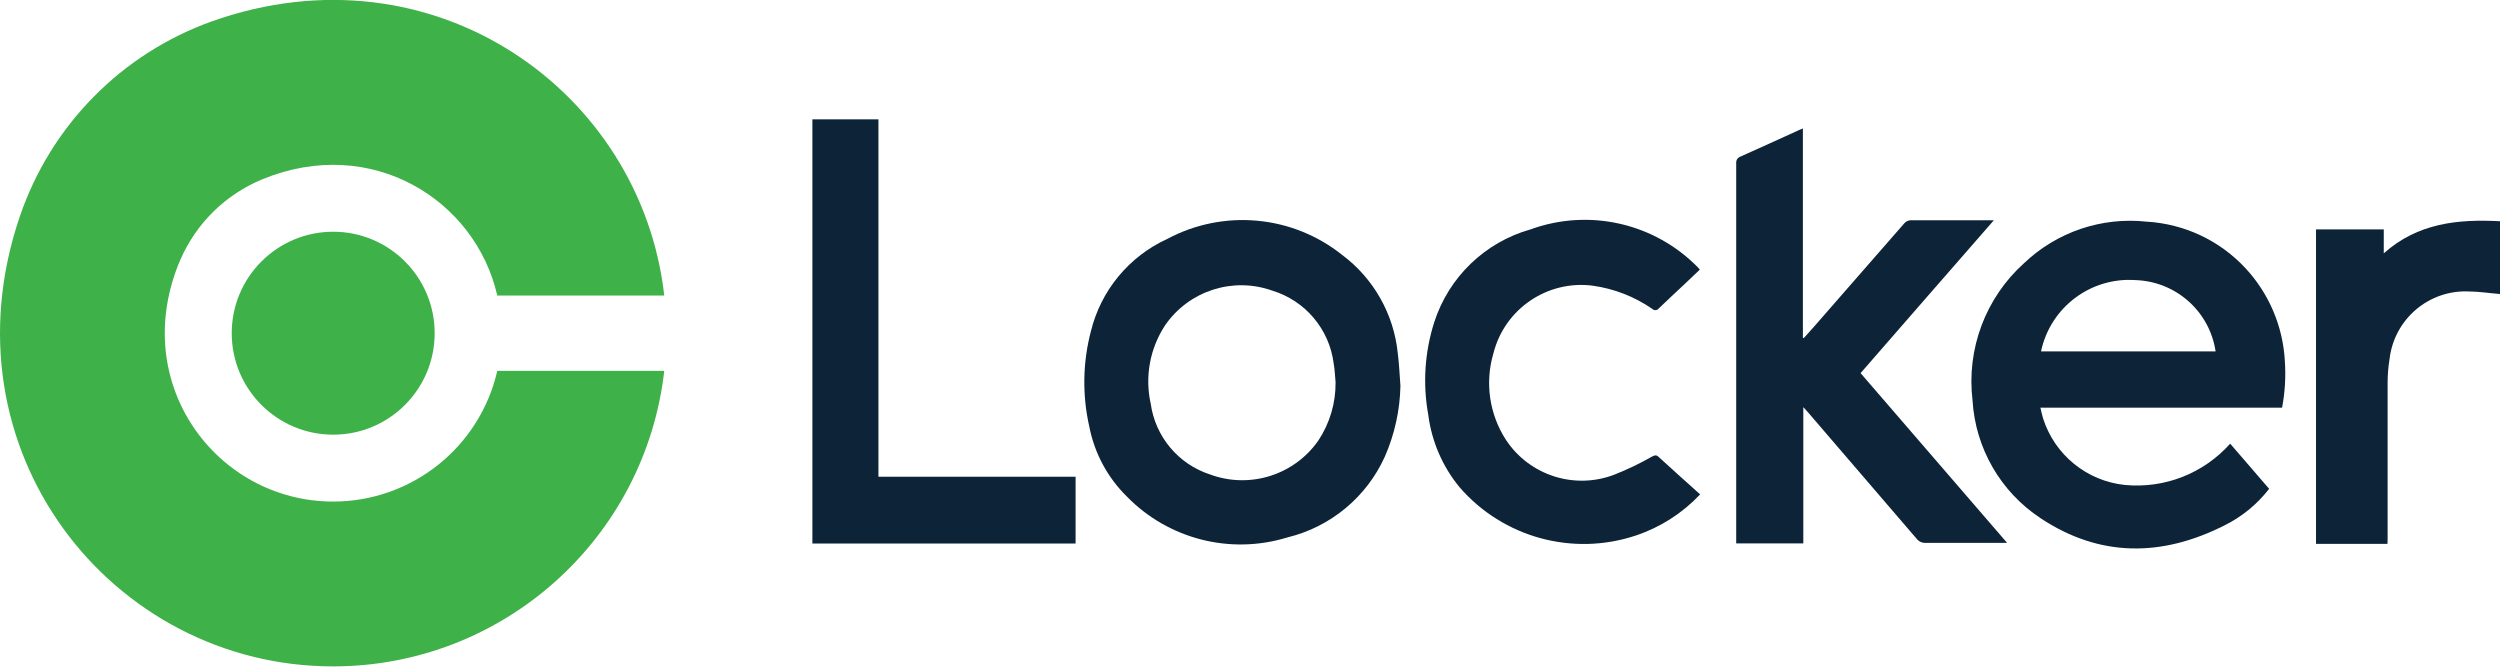
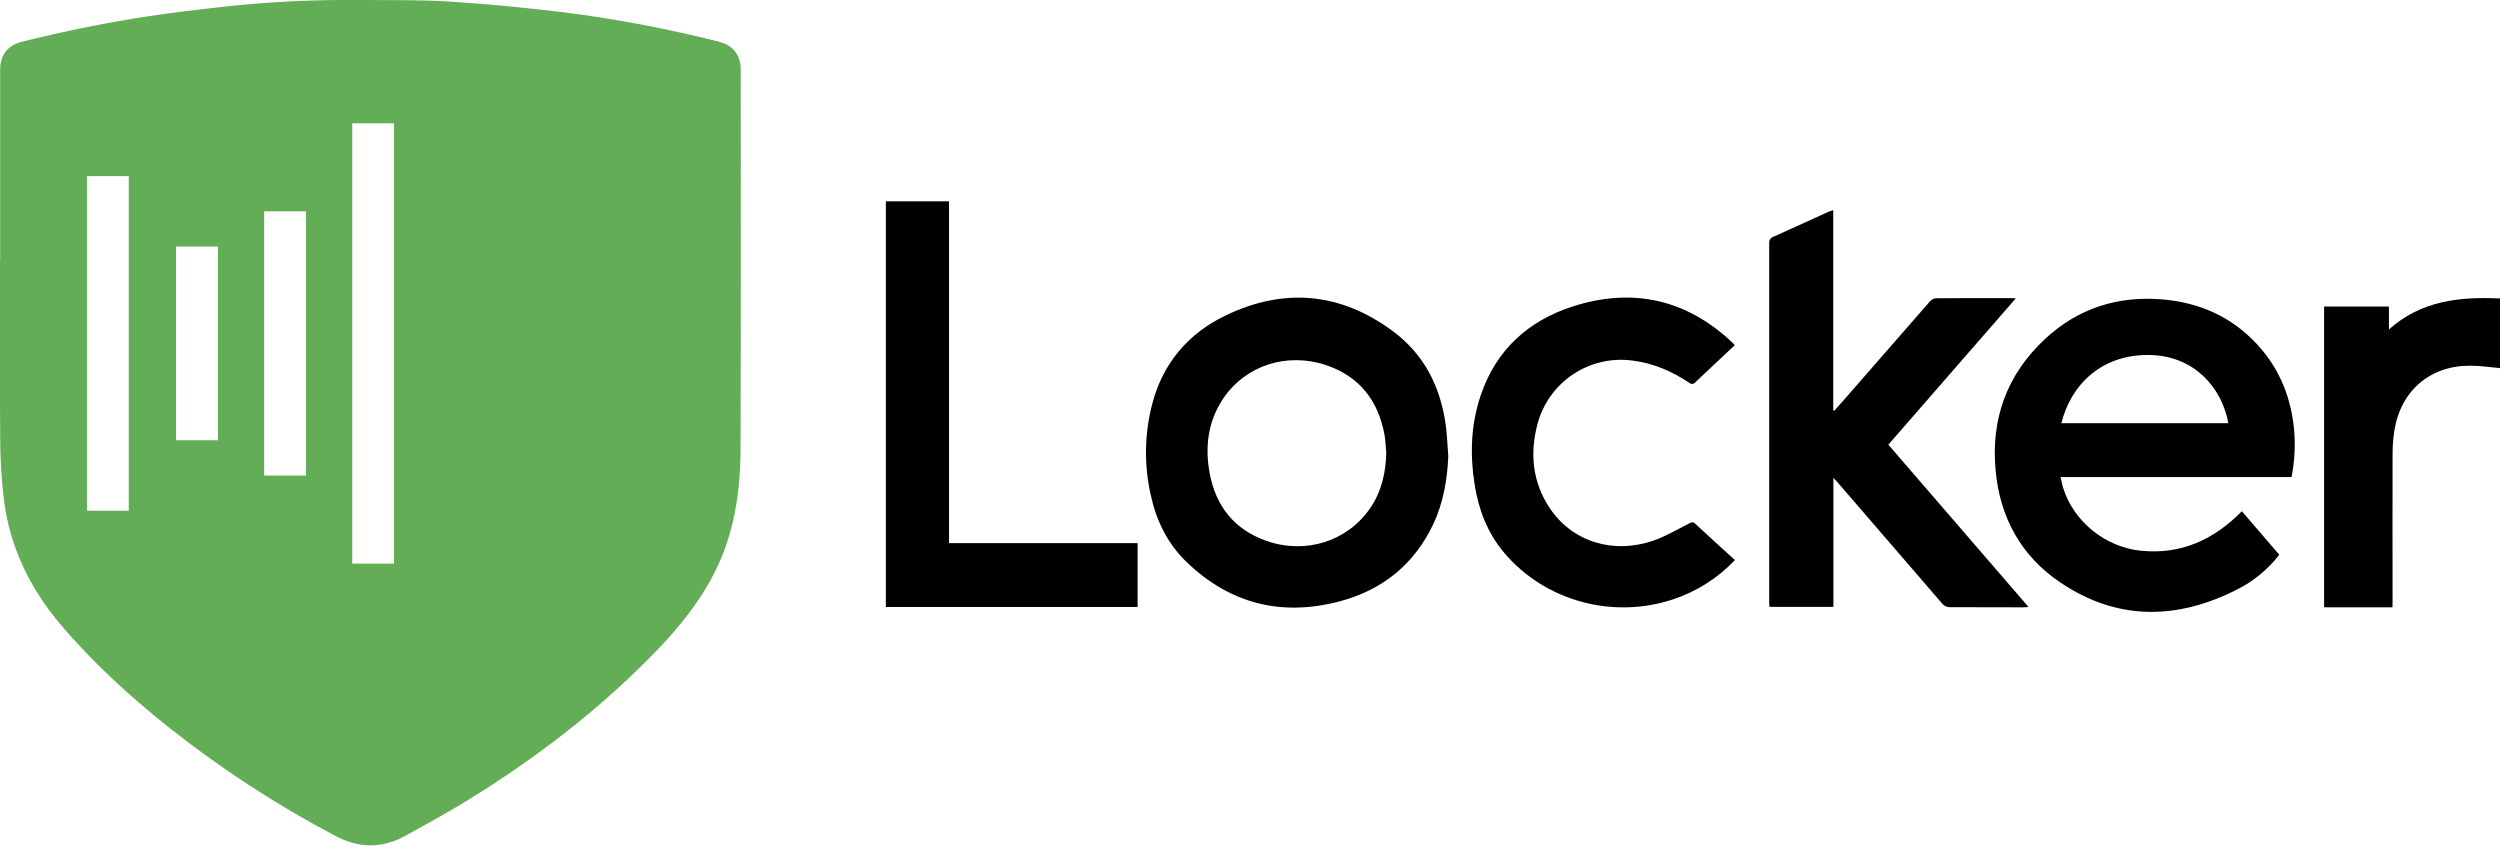
- <svg xmlns="http://www.w3.org/2000/svg" viewBox="0 0 233.57 62.26">
+ <svg xmlns="http://www.w3.org/2000/svg" viewBox="0 0 1041 352">
  <defs>
-     <style>.cls-1{fill:#3eb149;}.cls-2{fill:#0c2338;}</style>
+     <style>.cls-1{fill:#62ad56;}</style>
  </defs>
  <g id="Layer_2" data-name="Layer 2">
-     <g id="Layer_1-2" data-name="Layer 1">
-       <path class="cls-1" d="M31.13,46.86c-10.89,0-19.2-11.07-14.29-22.57a14.29,14.29,0,0,1,7.72-7.56c10.13-4.14,19.85,1.91,21.9,10.88h15.6C59.91,8.51,40.49-5.36,19.78,2A29.42,29.42,0,0,0,1.86,20.2C-5.59,42,10.4,62.26,31.13,62.26A31.14,31.14,0,0,0,62.06,34.65H46.46A15.73,15.73,0,0,1,31.13,46.86Z" />
-       <circle class="cls-1" cx="31.13" cy="31.13" r="9.48" />
-       <path class="cls-2" d="M213.21,38.09H190.63c.09.36.15.67.25,1a9,9,0,0,0,7.65,6.22,11.68,11.68,0,0,0,9.83-3.86L212,45.67a12,12,0,0,1-4.18,3.42c-5.84,2.95-11.64,3-17.18-.68a14.2,14.2,0,0,1-6.35-11,14.86,14.86,0,0,1,4.81-12.82,14.36,14.36,0,0,1,11.47-3.88,13.68,13.68,0,0,1,9.25,4.38,13.85,13.85,0,0,1,3.65,8.65A17.14,17.14,0,0,1,213.21,38.09ZM207,32.83a7.82,7.82,0,0,0-7.48-6.66,8.42,8.42,0,0,0-8.83,6.66Z" />
-       <path class="cls-2" d="M168.44,12V31.57l.1,0,.94-1.05q4.22-4.83,8.42-9.64a.87.87,0,0,1,.55-.3c2.52,0,5,0,7.55,0l.28,0c-4.18,4.78-8.3,9.52-12.45,14.28l13.69,15.86-.46,0c-2.42,0-4.85,0-7.27,0a1,1,0,0,1-.65-.3q-5.16-6-10.31-12l-.35-.38V50.77h-6.27c0-.14,0-.3,0-.46V15.26a.6.6,0,0,1,.42-.64c1.81-.8,3.6-1.63,5.41-2.45C168.12,12.12,168.25,12.09,168.44,12Z" />
-       <path class="cls-2" d="M130.84,36.06a17.38,17.38,0,0,1-1.46,6.61,13.49,13.49,0,0,1-9.1,7.54,14.85,14.85,0,0,1-15-3.82,12.5,12.5,0,0,1-3.51-6.54,18.73,18.73,0,0,1,.15-8.9,12.85,12.85,0,0,1,7.14-8.63,14.92,14.92,0,0,1,16.34,1.5A13.11,13.11,0,0,1,130.59,33C130.72,34,130.76,35,130.84,36.06Zm-6.06-.36c-.06-.58-.07-1.18-.18-1.76a8.19,8.19,0,0,0-5.74-6.79,8.64,8.64,0,0,0-10,3.23,9.55,9.55,0,0,0-1.35,7.34,8.13,8.13,0,0,0,5.55,6.61,8.67,8.67,0,0,0,10.11-3.17A9.68,9.68,0,0,0,124.78,35.7Z" />
-       <path class="cls-2" d="M75.9,50.78V11.15h6.17V44.54h18.42v6.24Z" />
-       <path class="cls-2" d="M158.84,46.19a14.62,14.62,0,0,1-6,3.84,15.36,15.36,0,0,1-16.47-4.5,13.31,13.31,0,0,1-2.93-6.78A17.87,17.87,0,0,1,134,30.1a13.22,13.22,0,0,1,9-8.67A14.8,14.8,0,0,1,158.65,25l.16.19-1.42,1.35c-.8.76-1.62,1.5-2.41,2.27a.4.4,0,0,1-.61.05,12.93,12.93,0,0,0-5.57-2.17A8.46,8.46,0,0,0,139.53,33a9.77,9.77,0,0,0,1.17,8.1,8.49,8.49,0,0,0,10.14,3.24,27.41,27.41,0,0,0,3.5-1.68c.23-.11.37-.19.59,0C156.21,43.82,157.5,45,158.84,46.19Z" />
-       <path class="cls-2" d="M223.06,50.81h-6.39l-.29,0V21.43h6.33v2.24c3.17-2.83,6.92-3.21,10.86-3v6.8c-1-.08-1.93-.23-2.9-.24a7.14,7.14,0,0,0-7.42,6.33,13.54,13.54,0,0,0-.18,2.21c0,4.83,0,9.66,0,14.49Z" />
+     <g id="Logo_versions" data-name="Logo versions">
+       <path d="M954.21,198.66H858c.38,1.52.65,2.87,1,4.18,4.33,14.33,17.71,25.06,32.63,26.5,16.7,1.62,30.21-4.63,41.89-16.46L949.09,231a51.22,51.22,0,0,1-17.8,14.58c-24.9,12.57-49.64,12.9-73.22-2.93-16.41-11-25.3-27.1-27.1-46.79-2-21.42,4.7-39.91,20.51-54.64,13.71-12.79,30.21-18.11,48.91-16.55,15.48,1.3,28.82,7.22,39.44,18.68,9.62,10.37,14.46,22.84,15.54,36.85A72.6,72.6,0,0,1,954.21,198.66Zm-26.33-22.45c-2.72-15-14.26-27.69-31.87-28.36-20.65-.78-33.7,12.3-37.65,28.36Z" />
+       <path d="M763.36,87.52v83.33l.42.2c1.35-1.5,2.71-3,4-4.5q17.93-20.56,35.88-41.1a3.65,3.65,0,0,1,2.37-1.25c10.72-.09,21.44-.07,32.16-.07.25,0,.5.05,1.18.12-17.78,20.41-35.36,40.58-53.06,60.91l58.37,67.59c-.88.06-1.42.14-2,.14-10.34,0-20.67,0-31-.06a4.15,4.15,0,0,1-2.75-1.26q-22-25.45-44-51c-.37-.44-.78-.84-1.5-1.61v53.75H736.82c0-.61-.12-1.28-.12-2q0-74.71,0-149.43a2.54,2.54,0,0,1,1.8-2.71c7.71-3.43,15.37-7,23-10.44C762,88,762.57,87.8,763.36,87.52Z" />
+       <path d="M603.07,190c-.44,9.8-2.06,19.32-6.23,28.2-7.86,16.73-21.18,27.43-38.78,32.14-24.14,6.47-45.77,1.23-63.95-16.3-7.94-7.65-12.6-17.2-14.94-27.9a80.24,80.24,0,0,1,.61-37.92c4.44-17,15-29.33,30.46-36.81,24.26-11.71,47.78-9.72,69.64,6.41C593,147.51,599.81,161,602,176.94,602.59,181.26,602.72,185.65,603.07,190Zm-25.83-1.52c-.24-2.5-.29-5-.74-7.5-2.64-14.3-10.56-24.38-24.5-29-16.28-5.37-33.37.28-42.52,13.77-6.46,9.54-7.83,20.22-5.77,31.31,2.55,13.76,10.36,23.53,23.66,28.17,16.4,5.73,33.7.1,43.09-13.52C575.28,204.75,577.06,196.85,577.24,188.48Z" />
+       <path d="M368.87,252.74V83.83h26.31V226.16H473.7v26.58Z" />
+       <path d="M722.43,233.2a62.51,62.51,0,0,1-25.71,16.35c-25.18,8.38-53.22.76-70.22-19.19-7.11-8.34-10.86-18.21-12.52-28.91-1.93-12.47-1.47-24.83,2.6-36.87,6.39-18.9,19.78-31,38.36-37,25-8,47.5-2.94,66.7,15.34a9.8,9.8,0,0,1,.7.81c-2.07,1.95-4.06,3.85-6.07,5.73-3.43,3.23-6.9,6.41-10.29,9.68a1.72,1.72,0,0,1-2.6.23c-7.24-4.79-15-8.19-23.75-9.25a36,36,0,0,0-39.48,26.67c-3.15,12.11-2,23.89,5,34.54,9.24,14.11,26.3,19.58,43.24,13.81,5.19-1.77,10-4.68,14.94-7.17,1-.49,1.57-.81,2.51.06C711.24,223.09,716.75,228.05,722.43,233.2Z" />
+       <path d="M996.22,252.88H969c-.37,0-.75,0-1.25-.07V127.63h27v9.55c13.51-12.06,29.47-13.66,46.26-12.9v29c-4.07-.36-8.2-1-12.33-1-16.75-.12-29,10.38-31.66,27a61.92,61.92,0,0,0-.75,9.43c-.07,20.59,0,41.17,0,61.76Z" />
+       <path class="cls-1" d="M308.44,29.07c0-6.12-3.25-10.29-9.13-11.72A542,542,0,0,0,234.68,5.11C219,3.24,203.22,1.68,187.45.67,175.21-.11,162.91.09,150.64,0A488.07,488.07,0,0,0,92.92,2.8C82.51,4,72.1,5.18,61.75,6.76,44.18,9.45,26.77,13,9.51,17.28,3.19,18.85.06,22.71.06,29.26V108.7H0c0,24.51-.13,49,.08,73.52a220.69,220.69,0,0,0,1.59,26.21c2.49,19.29,10.64,36.21,23.08,51.06C38.26,275.55,53.68,289.61,70,302.65a446.14,446.14,0,0,0,69.76,45.47c9.76,5.16,19.44,5.23,29.09-.14,7.88-4.38,15.83-8.65,23.54-13.33,29.87-18.15,57.48-39.2,81.74-64.48,9.3-9.68,17.57-20.1,23.62-32.18,8-16,10.55-33.22,10.61-50.81C308.55,134.48,308.44,81.77,308.44,29.07ZM53.62,212.67H36.21V73.33H53.62Zm37.13-29.34H73.33V102.67H90.75ZM127.42,198H110V88h17.42Zm36.66,36.67H146.67V51.33h17.41Z" />
    </g>
  </g>
</svg>
